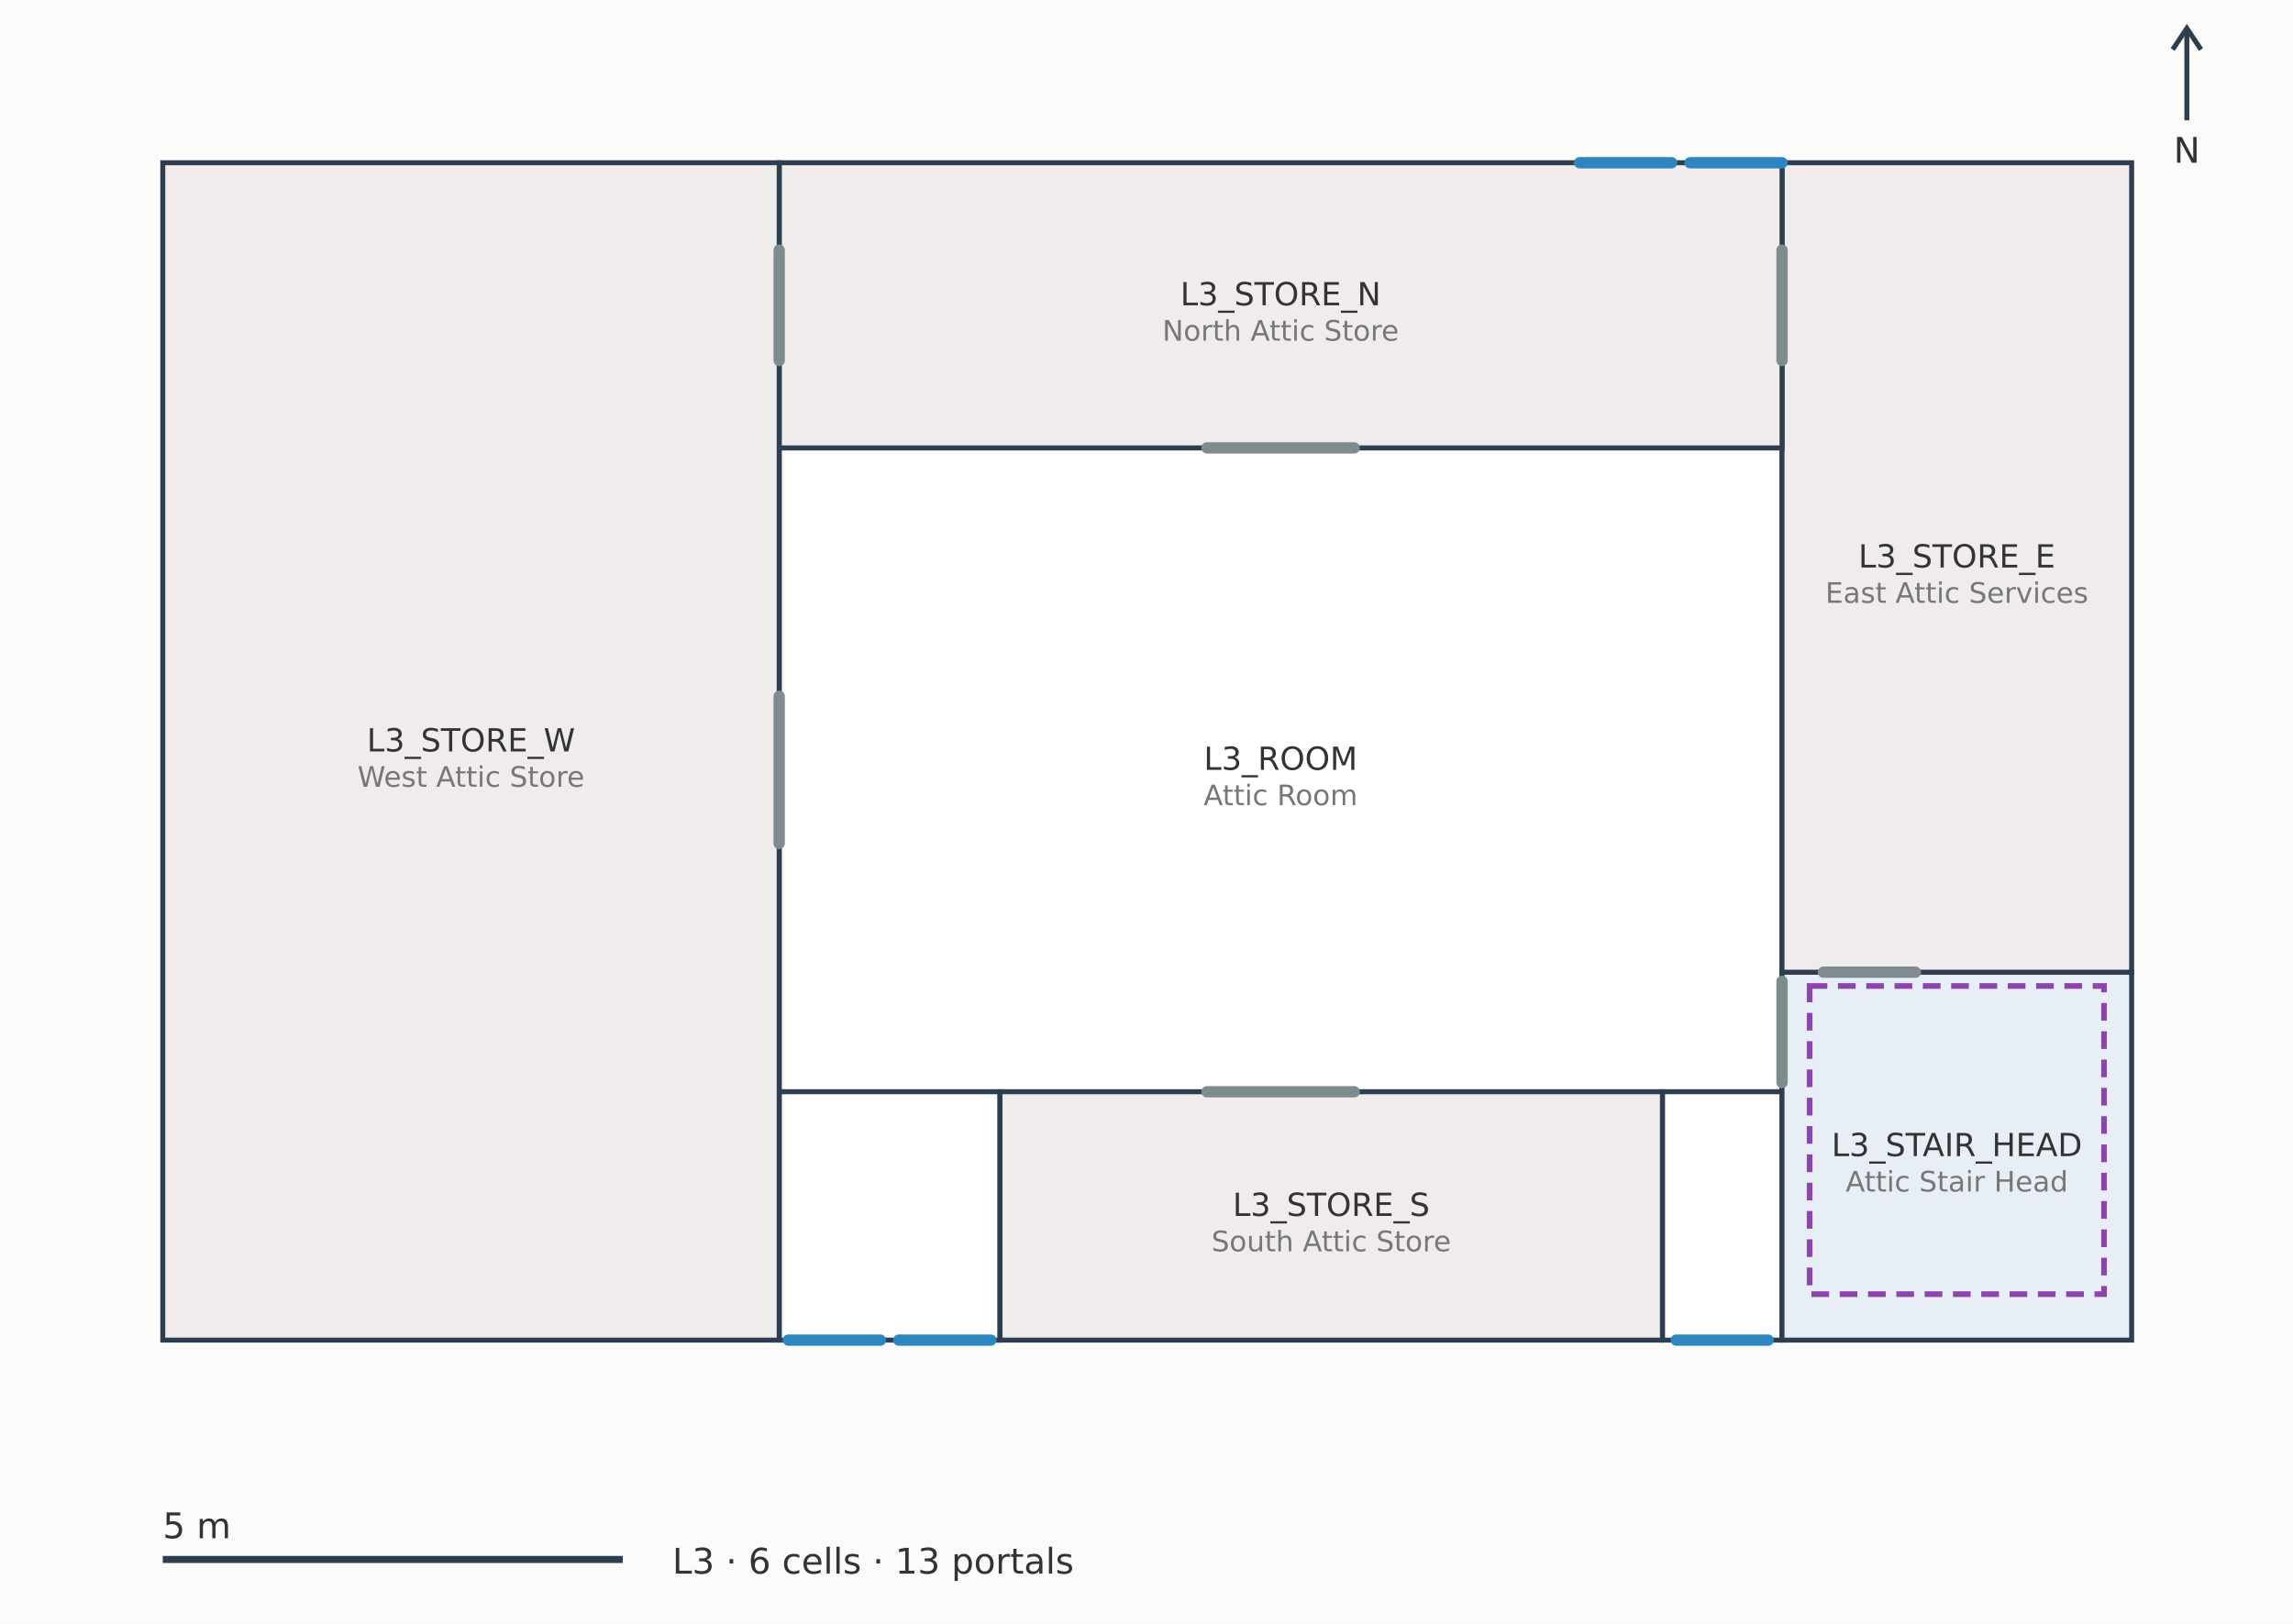
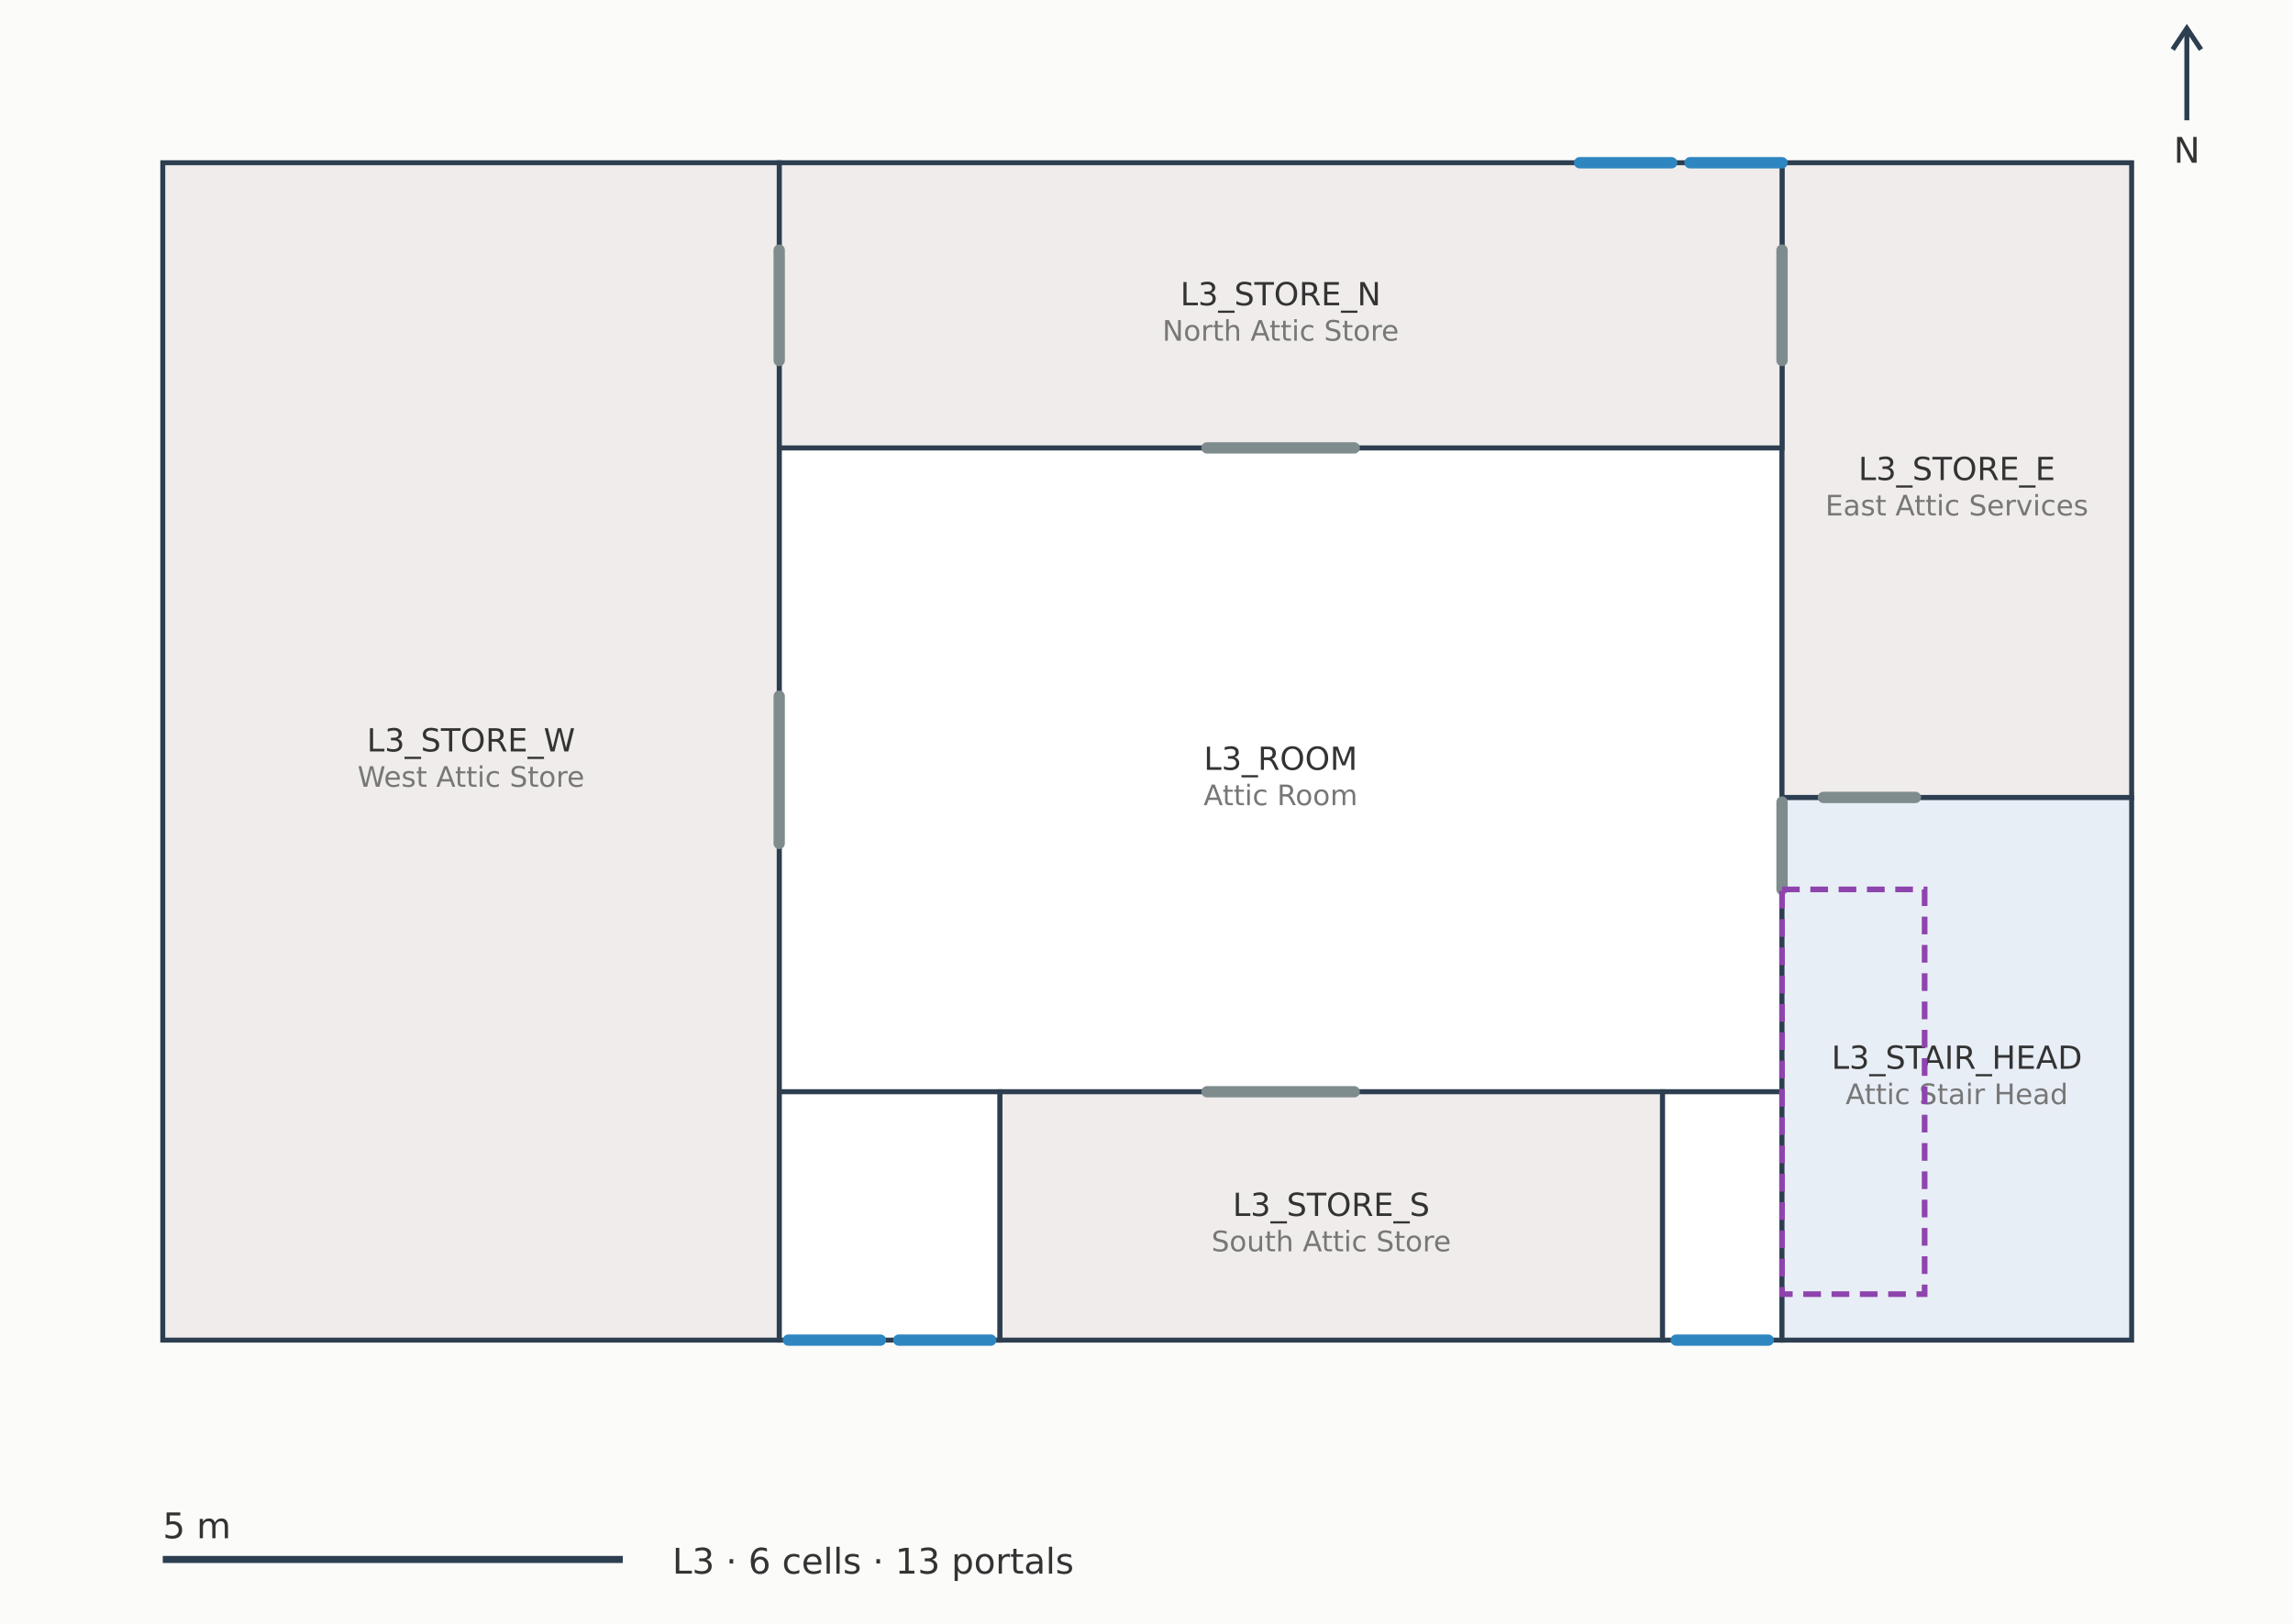
<svg xmlns="http://www.w3.org/2000/svg" width="648" height="459" viewBox="0 0 648 459" font-family="DejaVu Sans, sans-serif">
  <style>.id{font-size:9px;fill:#333}.name{font-size:8px;fill:#777}.key{font-size:10px;fill:#333}</style>
  <rect width="648" height="459" fill="#fbfbfa" />
  <rect x="220.2" y="126.6" width="283.4" height="182.0" fill="#ffffff" stroke="#2c3e50" stroke-width="1.4" />
  <text class="id" x="361.9" y="217.6" text-anchor="middle">L3_ROOM</text>
  <text class="name" x="361.9" y="227.6" text-anchor="middle">Attic Room</text>
  <rect x="220.2" y="308.6" width="62.4" height="70.2" fill="#ffffff" stroke="#2c3e50" stroke-width="1.4" />
  <rect x="469.8" y="308.6" width="33.8" height="70.2" fill="#ffffff" stroke="#2c3e50" stroke-width="1.4" />
-   <rect x="503.6" y="274.8" width="98.8" height="104.0" fill="#e8eef6" stroke="#2c3e50" stroke-width="1.4" />
-   <text class="id" x="553.0" y="326.8" text-anchor="middle">L3_STAIR_HEAD</text>
-   <text class="name" x="553.0" y="336.8" text-anchor="middle">Attic Stair Head</text>
-   <rect x="503.6" y="46.0" width="98.8" height="228.8" fill="#efeceb" stroke="#2c3e50" stroke-width="1.4" />
-   <text class="id" x="553.0" y="160.4" text-anchor="middle">L3_STORE_E</text>
-   <text class="name" x="553.0" y="170.4" text-anchor="middle">East Attic Services</text>
+   <rect x="503.6" y="225.4" width="98.8" height="153.4" fill="#e8eef6" stroke="#2c3e50" stroke-width="1.4" />
+   <text class="id" x="553.0" y="302.1" text-anchor="middle">L3_STAIR_HEAD</text>
+   <text class="name" x="553.0" y="312.1" text-anchor="middle">Attic Stair Head</text>
+   <rect x="503.6" y="46.0" width="98.8" height="179.4" fill="#efeceb" stroke="#2c3e50" stroke-width="1.4" />
+   <text class="id" x="553.0" y="135.7" text-anchor="middle">L3_STORE_E</text>
+   <text class="name" x="553.0" y="145.7" text-anchor="middle">East Attic Services</text>
  <rect x="220.2" y="46.0" width="283.4" height="80.6" fill="#efeceb" stroke="#2c3e50" stroke-width="1.4" />
  <text class="id" x="361.9" y="86.3" text-anchor="middle">L3_STORE_N</text>
  <text class="name" x="361.9" y="96.3" text-anchor="middle">North Attic Store</text>
  <rect x="282.6" y="308.6" width="187.2" height="70.2" fill="#efeceb" stroke="#2c3e50" stroke-width="1.4" />
  <text class="id" x="376.2" y="343.7" text-anchor="middle">L3_STORE_S</text>
  <text class="name" x="376.2" y="353.7" text-anchor="middle">South Attic Store</text>
  <rect x="46.0" y="46.0" width="174.2" height="332.8" fill="#efeceb" stroke="#2c3e50" stroke-width="1.4" />
  <text class="id" x="133.1" y="212.4" text-anchor="middle">L3_STORE_W</text>
  <text class="name" x="133.1" y="222.4" text-anchor="middle">West Attic Store</text>
-   <line x1="503.6" y1="277.4" x2="503.6" y2="306.0" stroke="#7f8c8d" stroke-width="3.2" stroke-linecap="round" />
+   <line x1="503.6" y1="226.7" x2="503.6" y2="251.4" stroke="#7f8c8d" stroke-width="3.2" stroke-linecap="round" />
  <line x1="341.1" y1="126.6" x2="382.7" y2="126.6" stroke="#7f8c8d" stroke-width="3.2" stroke-linecap="round" />
  <line x1="341.1" y1="308.6" x2="382.7" y2="308.6" stroke="#7f8c8d" stroke-width="3.2" stroke-linecap="round" />
  <line x1="220.2" y1="196.8" x2="220.2" y2="238.4" stroke="#7f8c8d" stroke-width="3.2" stroke-linecap="round" />
-   <line x1="515.3" y1="274.8" x2="541.3" y2="274.8" stroke="#7f8c8d" stroke-width="3.2" stroke-linecap="round" />
+   <line x1="515.3" y1="225.4" x2="541.3" y2="225.4" stroke="#7f8c8d" stroke-width="3.2" stroke-linecap="round" />
  <line x1="220.2" y1="70.7" x2="220.2" y2="101.9" stroke="#7f8c8d" stroke-width="3.2" stroke-linecap="round" />
  <line x1="503.6" y1="70.7" x2="503.6" y2="101.9" stroke="#7f8c8d" stroke-width="3.2" stroke-linecap="round" />
-   <rect x="511.4" y="278.7" width="83.2" height="87.1" fill="none" stroke="#8e44ad" stroke-width="1.6" stroke-dasharray="5 3" />
+   <rect x="503.6" y="251.4" width="40.3" height="114.4" fill="none" stroke="#8e44ad" stroke-width="1.6" stroke-dasharray="5 3" />
  <line x1="222.8" y1="378.8" x2="248.8" y2="378.8" stroke="#2e86c1" stroke-width="3.2" stroke-linecap="round" />
  <line x1="254.0" y1="378.8" x2="280.0" y2="378.8" stroke="#2e86c1" stroke-width="3.2" stroke-linecap="round" />
  <line x1="473.7" y1="378.8" x2="499.7" y2="378.8" stroke="#2e86c1" stroke-width="3.2" stroke-linecap="round" />
  <line x1="446.4" y1="46.0" x2="472.4" y2="46.0" stroke="#2e86c1" stroke-width="3.2" stroke-linecap="round" />
  <line x1="477.6" y1="46.0" x2="503.6" y2="46.0" stroke="#2e86c1" stroke-width="3.2" stroke-linecap="round" />
  <g stroke="#2c3e50" stroke-width="1.4" fill="none">
    <line x1="618" y1="34" x2="618" y2="8" />
    <path d="M614 14 L618 8 L622 14" />
  </g>
  <text class="key" x="618" y="46" text-anchor="middle">N</text>
  <line x1="46.0" y1="440.8" x2="176.0" y2="440.8" stroke="#2c3e50" stroke-width="2" />
  <text class="key" x="46.0" y="434.8">5 m</text>
  <text class="key" x="190.0" y="444.8">L3 · 6 cells · 13 portals</text>
</svg>
